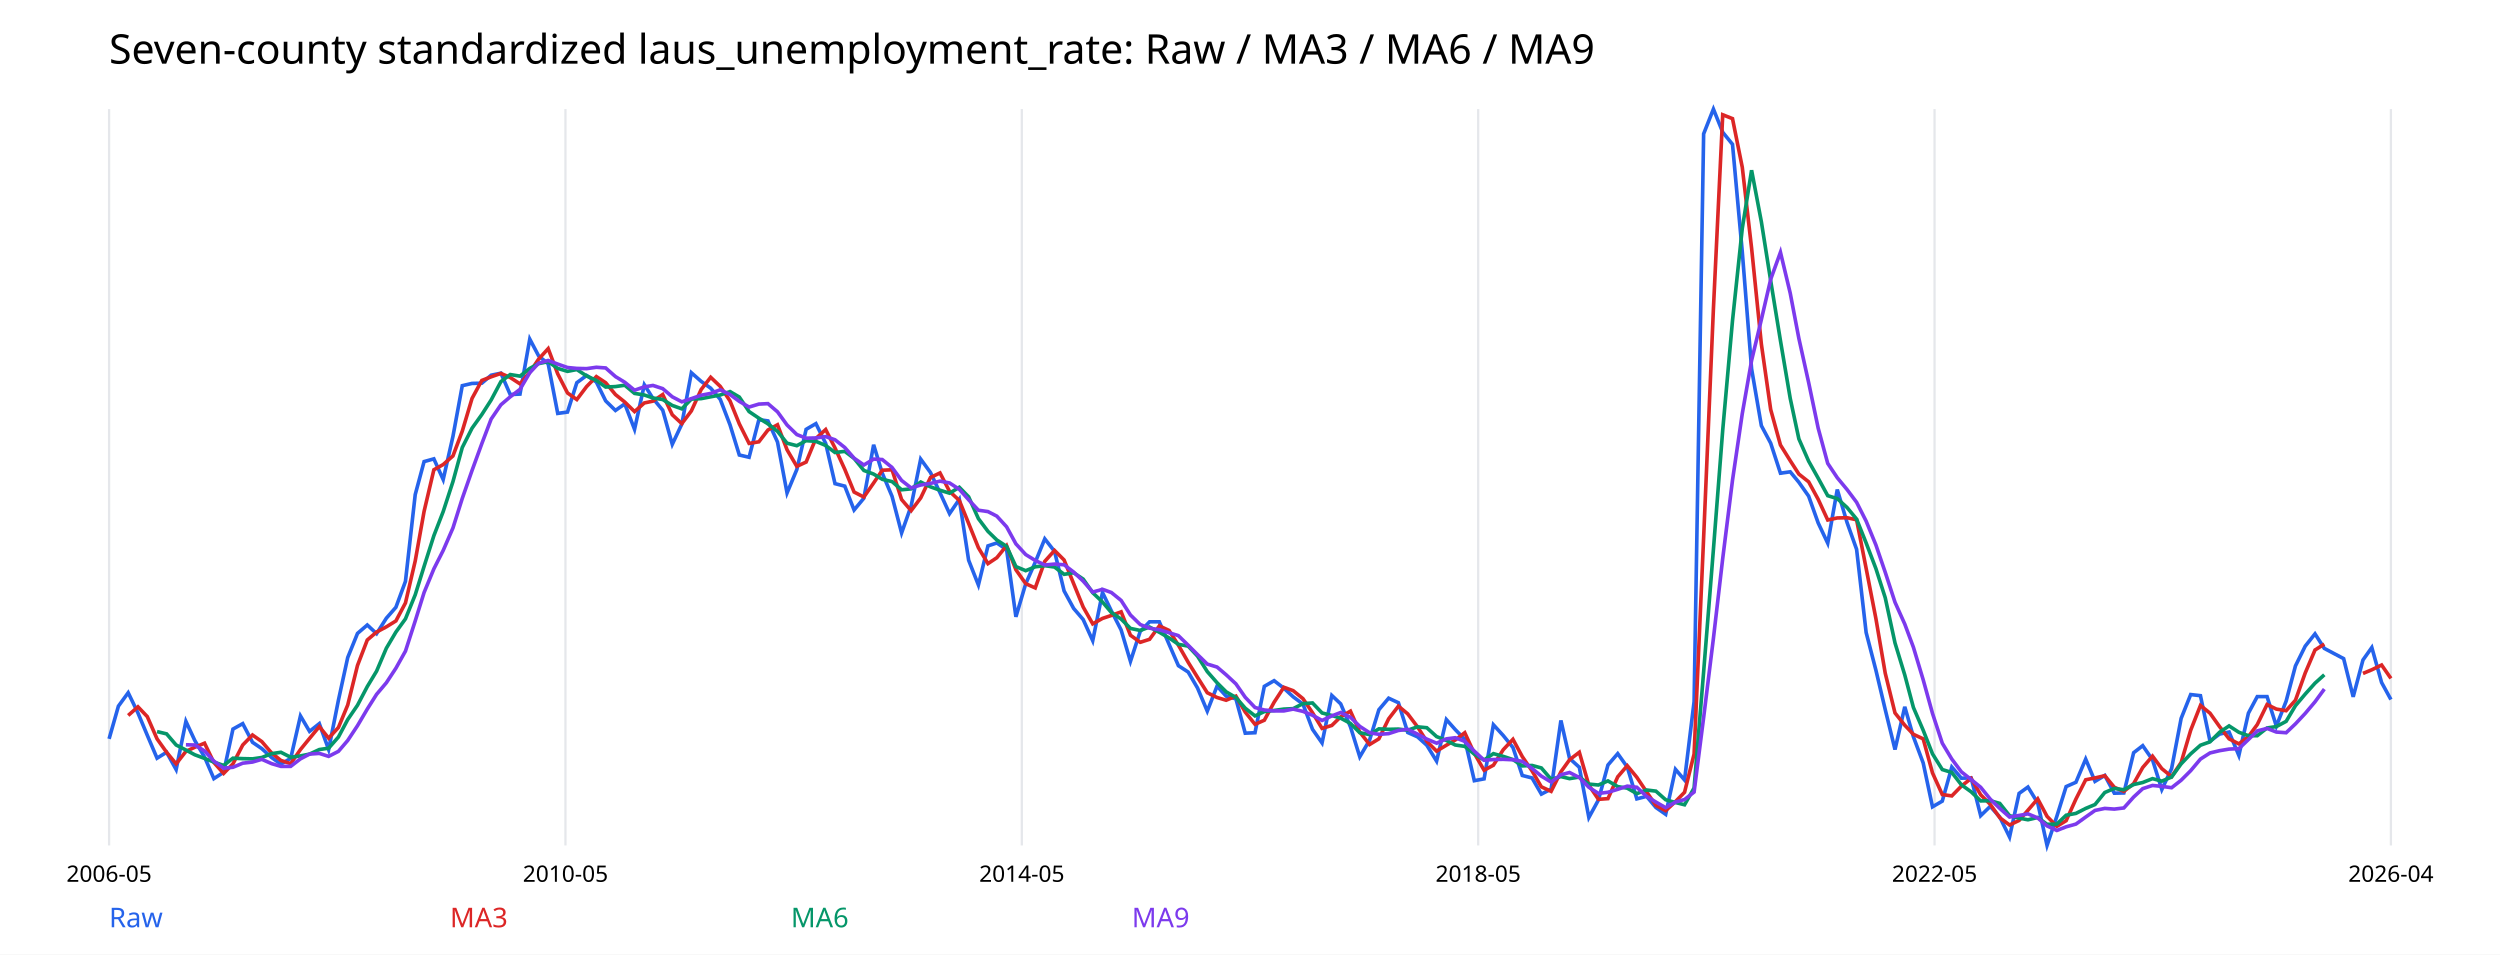
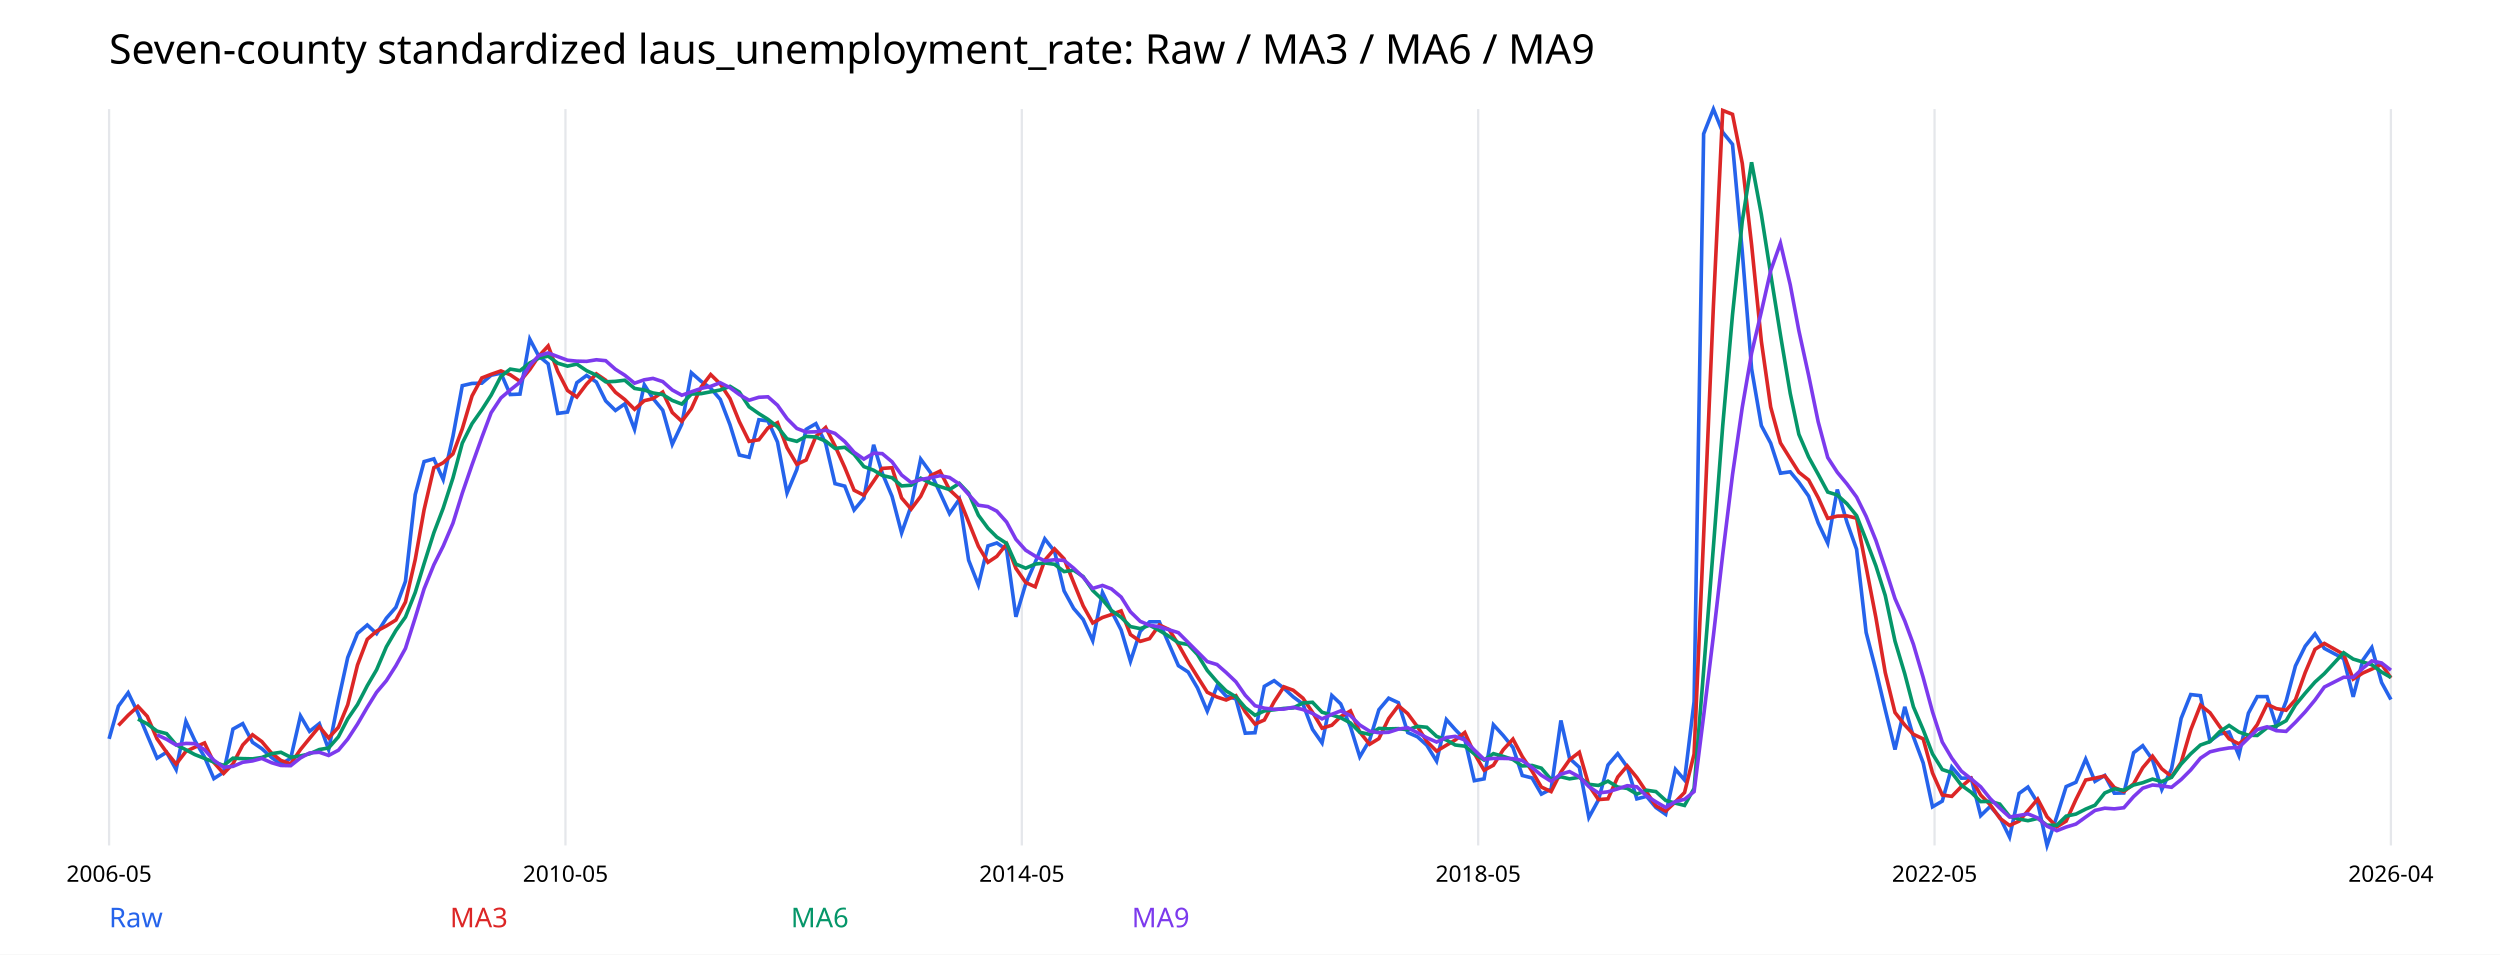
<svg xmlns="http://www.w3.org/2000/svg" width="1100" height="420" viewBox="0 0 1100 420">
  <rect width="100%" height="100%" fill="white" />
  <text x="48" y="28" font-family="sans-serif" font-size="18">Seven-county standardized laus_unemployment_rate: Raw / MA3 / MA6 / MA9</text>
  <line x1="48.0" y1="48" x2="48.0" y2="372" stroke="#e5e7eb" />
  <text x="48.0" y="388" text-anchor="middle" font-family="sans-serif" font-size="10">2006-05</text>
  <line x1="248.8" y1="48" x2="248.8" y2="372" stroke="#e5e7eb" />
  <text x="248.8" y="388" text-anchor="middle" font-family="sans-serif" font-size="10">2010-05</text>
  <line x1="449.6" y1="48" x2="449.6" y2="372" stroke="#e5e7eb" />
  <text x="449.6" y="388" text-anchor="middle" font-family="sans-serif" font-size="10">2014-05</text>
  <line x1="650.4" y1="48" x2="650.4" y2="372" stroke="#e5e7eb" />
  <text x="650.4" y="388" text-anchor="middle" font-family="sans-serif" font-size="10">2018-05</text>
  <line x1="851.2" y1="48" x2="851.2" y2="372" stroke="#e5e7eb" />
  <text x="851.2" y="388" text-anchor="middle" font-family="sans-serif" font-size="10">2022-05</text>
  <line x1="1052.0" y1="48" x2="1052.0" y2="372" stroke="#e5e7eb" />
  <text x="1052.0" y="388" text-anchor="middle" font-family="sans-serif" font-size="10">2026-04</text>
  <polyline points="48.0,325.1 52.1,310.7 56.4,304.8 60.7,313.7 64.8,323.5 69.1,333.6 73.3,331.0 77.5,338.6 81.8,317.4 85.7,325.8 90.0,333.1 94.1,342.6 98.4,339.8 102.5,320.8 106.8,318.4 111.1,326.6 115.2,329.4 119.5,333.3 123.6,336.2 127.9,333.7 132.2,315.0 136.2,321.8 140.5,318.4 144.6,329.8 148.9,308.1 153.0,289.3 157.3,278.7 161.6,275.0 165.7,278.8 170.0,272.0 174.2,267.2 178.4,255.8 182.7,217.6 186.6,203.1 190.9,201.9 195.0,211.0 199.3,192.0 203.4,169.7 207.7,168.7 212.0,168.6 216.1,165.1 220.4,164.2 224.5,173.6 228.8,173.4 233.1,149.2 237.0,156.6 241.2,160.1 245.4,181.9 249.7,181.3 253.8,168.4 258.1,165.2 262.4,168.1 266.5,176.4 270.8,180.6 274.9,177.7 279.2,188.9 283.5,169.3 287.3,175.3 291.6,180.5 295.8,195.5 300.0,186.6 304.2,164.0 308.5,167.8 312.7,170.8 316.9,175.7 321.2,186.9 325.3,200.2 329.6,201.2 333.9,184.7 337.9,185.2 342.1,194.5 346.3,216.9 350.6,206.6 354.7,188.9 359.0,186.4 363.3,195.1 367.4,212.8 371.7,213.9 375.8,224.4 380.1,219.2 384.4,195.7 388.2,208.2 392.5,218.4 396.7,234.5 400.9,222.6 405.1,202.0 409.4,207.9 413.6,216.8 417.8,226.0 422.1,219.7 426.2,246.5 430.5,257.4 434.7,240.2 438.6,238.9 442.9,241.8 447.0,271.4 451.3,256.9 455.5,247.4 459.7,237.1 464.0,242.6 468.2,260.0 472.4,267.7 476.6,272.6 480.8,281.9 485.1,260.7 489.0,268.8 493.3,277.2 497.4,291.0 501.7,277.8 505.8,273.6 510.1,273.6 514.4,283.5 518.5,292.9 522.8,295.7 526.9,302.7 531.2,312.9 535.5,301.9 539.5,306.3 543.8,307.5 547.9,322.6 552.2,322.4 556.3,302.0 560.6,299.5 564.9,302.8 569.0,306.6 573.3,309.8 577.5,320.9 581.7,326.9 586.0,306.0 589.9,309.7 594.2,319.8 598.3,333.0 602.6,325.7 606.7,312.3 611.0,307.2 615.3,309.2 619.4,322.3 623.7,324.2 627.8,327.9 632.1,334.9 636.4,316.6 640.3,321.0 644.5,325.3 648.7,343.5 653.0,342.7 657.1,318.9 661.4,323.6 665.7,328.9 669.8,341.2 674.1,342.3 678.2,349.4 682.5,347.2 686.8,317.0 690.6,333.7 694.9,337.6 699.1,359.7 703.3,352.0 707.5,336.6 711.8,331.6 716.0,337.5 720.2,351.5 724.5,350.4 728.6,355.3 732.9,358.3 737.2,338.5 741.2,343.2 745.4,308.7 749.6,58.9 753.9,48.0 758.0,58.2 762.3,63.5 766.6,110.8 770.7,162.3 775.0,187.3 779.1,195.0 783.4,208.2 787.7,207.6 791.5,212.2 795.8,218.3 800.0,230.1 804.2,239.0 808.4,215.4 812.7,229.9 816.9,241.7 821.1,278.3 825.4,294.9 829.5,312.2 833.8,329.8 838.1,311.0 841.9,324.2 846.2,335.7 850.3,355.0 854.6,352.5 858.8,337.5 863.0,342.4 867.3,342.3 871.5,358.9 875.7,354.8 879.9,359.5 884.2,368.3 888.4,349.1 892.3,346.3 896.6,353.3 900.7,372.0 905.0,359.2 909.1,346.1 913.4,344.2 917.7,334.0 921.8,343.8 926.1,341.2 930.3,349.0 934.5,348.9 938.8,331.2 942.8,328.1 947.1,334.3 951.2,347.4 955.5,338.2 959.7,316.1 963.9,305.6 968.2,306.1 972.4,326.1 976.6,323.0 980.8,322.1 985.1,332.4 989.3,313.8 993.2,306.5 997.5,306.5 1001.6,319.5 1005.9,308.5 1010.0,293.0 1014.3,284.3 1018.6,278.9 1022.7,285.3 1031.2,289.8 1035.4,306.6 1039.7,290.4 1043.6,284.9 1047.9,300.3 1052.0,307.8" fill="none" stroke="#2563eb" stroke-width="1.6" />
  <text x="48" y="408" font-family="sans-serif" font-size="12" fill="#2563eb">Raw</text>
-   <polyline points="56.4,314.8 60.7,311.0 64.8,315.3 69.1,325.1 73.3,331.0 77.5,336.1 81.8,330.6 85.7,328.8 90.0,327.0 94.1,335.5 98.4,340.3 102.5,336.1 106.8,327.8 111.1,323.4 115.2,326.3 119.5,331.3 123.6,334.6 127.9,336.0 132.2,329.8 136.2,324.9 140.5,319.7 144.6,324.8 148.9,320.1 153.0,310.2 157.3,292.8 161.6,281.6 165.7,278.1 170.0,275.8 174.2,273.2 178.4,265.3 182.7,246.8 186.6,225.0 190.9,206.7 195.0,204.4 199.3,200.6 203.4,189.7 207.7,175.3 212.0,167.4 216.1,165.8 220.4,164.3 224.5,166.1 228.8,168.9 233.1,163.8 237.0,158.0 241.2,153.4 245.4,164.5 249.7,172.9 253.8,175.8 258.1,170.1 262.4,165.7 266.5,168.4 270.8,173.6 274.9,176.9 279.2,181.1 283.5,177.3 287.3,176.5 291.6,173.6 295.8,182.5 300.0,186.4 304.2,180.8 308.5,171.4 312.7,166.0 316.9,170.0 321.2,176.4 325.3,186.5 329.6,195.1 333.9,194.4 337.9,189.2 342.1,186.9 346.3,197.9 350.6,205.2 354.7,203.3 359.0,192.9 363.3,189.0 367.4,197.1 371.7,206.5 375.8,216.5 380.1,218.7 384.4,212.5 388.2,206.9 392.5,206.7 396.7,219.8 400.9,224.7 405.1,219.1 409.4,210.1 413.6,208.1 417.8,216.2 422.1,220.2 426.2,230.3 430.5,241.0 434.7,248.0 438.6,245.4 442.9,240.1 447.0,250.7 451.3,256.8 455.5,258.7 459.7,247.0 464.0,242.2 468.2,246.4 472.4,256.8 476.6,267.1 480.8,274.5 485.1,272.1 489.0,270.8 493.3,269.2 497.4,279.5 501.7,282.6 505.8,281.3 510.1,275.4 514.4,277.4 518.5,283.9 522.8,291.4 526.9,298.0 531.2,304.8 535.5,306.9 539.5,308.1 543.8,306.3 547.9,313.3 552.2,318.7 556.3,316.9 560.6,309.0 564.9,302.4 569.0,303.9 573.3,307.4 577.5,313.6 581.7,320.5 586.0,319.2 589.9,315.4 594.2,312.9 598.3,322.1 602.6,327.6 606.7,325.1 611.0,316.3 615.3,310.7 619.4,314.1 623.7,319.8 627.8,326.2 632.1,330.5 636.4,327.9 640.3,325.6 644.5,322.4 648.7,331.5 653.0,338.9 657.1,336.7 661.4,329.9 665.7,325.3 669.8,332.9 674.1,339.2 678.2,346.2 682.5,348.2 686.8,339.6 690.6,334.3 694.9,331.0 699.1,345.5 703.3,351.7 707.5,351.4 711.8,341.8 716.0,336.9 720.2,342.0 724.5,348.4 728.6,354.4 732.9,356.7 737.2,352.7 741.2,348.6 745.4,331.8 749.6,236.5 753.9,135.9 758.0,50.5 762.3,52.2 766.6,73.6 770.7,109.2 775.0,151.4 779.1,180.2 783.4,195.8 787.7,202.7 791.5,208.6 795.8,212.0 800.0,219.7 804.2,228.8 808.4,227.9 812.7,227.8 816.9,228.7 821.1,250.1 825.4,272.2 829.5,296.2 833.8,313.7 838.1,319.1 841.9,323.1 846.2,325.1 850.3,340.1 854.6,349.6 858.8,350.2 863.0,345.9 867.3,342.5 871.5,349.7 875.7,353.9 879.9,359.8 884.2,363.0 888.4,361.0 892.3,356.5 896.6,351.5 900.7,359.2 905.0,363.6 909.1,361.1 913.4,351.6 917.7,343.1 921.8,342.3 926.1,341.3 930.3,346.4 934.5,348.2 938.8,344.8 942.8,337.7 947.1,332.7 951.2,338.2 955.5,341.7 959.7,335.5 963.9,321.3 968.2,310.4 972.4,313.8 976.6,319.7 980.8,325.1 985.1,327.3 989.3,324.1 993.2,318.8 997.5,310.0 1001.6,312.0 1005.9,312.7 1010.0,308.1 1014.3,296.1 1018.6,286.0 1022.7,283.4" fill="none" stroke="#dc2626" stroke-width="1.6" />
-   <polyline points="1039.7,296.3 1043.6,294.7 1047.9,292.6 1052.0,298.5" fill="none" stroke="#dc2626" stroke-width="1.6" />
+   <polyline points="52.1,319.2 56.4,314.7 60.7,310.8 64.8,315.2 69.1,325.1 73.3,331.0 77.5,336.2 81.8,330.6 85.7,328.8 90.0,326.9 94.1,335.5 98.4,340.3 102.5,336.1 106.8,327.8 111.1,323.3 115.2,326.3 119.5,331.4 123.6,334.6 127.9,336.1 132.2,329.8 136.2,324.9 140.5,319.7 144.6,324.7 148.9,320.0 153.0,310.1 157.3,292.6 161.6,281.3 165.7,277.7 170.0,275.4 174.2,272.8 178.4,264.9 182.7,246.2 186.6,224.3 190.9,205.8 195.0,203.6 199.3,199.7 203.4,188.7 207.7,174.2 212.0,166.3 216.1,164.7 220.4,163.2 224.5,164.9 228.8,167.8 233.1,162.6 237.0,156.8 241.2,152.2 245.4,163.4 249.7,171.8 253.8,174.7 258.1,169.0 262.4,164.5 266.5,167.3 270.8,172.6 274.9,175.8 279.2,180.1 283.5,176.3 287.3,175.4 291.6,172.5 295.8,181.5 300.0,185.4 304.2,179.8 308.5,170.3 312.7,164.8 316.9,168.9 321.2,175.4 325.3,185.5 329.6,194.2 333.9,193.5 337.9,188.3 342.1,186.0 346.3,197.0 350.6,204.3 354.7,202.4 359.0,192.0 363.3,188.1 367.4,196.2 371.7,205.7 375.8,215.7 380.1,217.9 384.4,211.7 388.2,206.1 392.5,205.8 396.7,219.1 400.9,224.0 405.1,218.4 409.4,209.3 413.6,207.3 417.8,215.5 422.1,219.5 426.2,229.7 430.5,240.4 434.7,247.4 438.6,244.8 442.9,239.4 447.0,250.1 451.3,256.3 455.5,258.2 459.7,246.5 464.0,241.5 468.2,245.9 472.4,256.3 476.6,266.6 480.8,274.1 485.1,271.7 489.0,270.4 493.3,268.8 497.4,279.2 501.7,282.2 505.8,281.0 510.1,275.0 514.4,277.0 518.5,283.6 522.8,291.2 526.9,297.8 531.2,304.6 535.5,306.7 539.5,308.0 543.8,306.1 547.9,313.2 552.2,318.6 556.3,316.8 560.6,308.8 564.9,302.2 569.0,303.7 573.3,307.2 577.5,313.4 581.7,320.4 586.0,319.1 589.9,315.3 594.2,312.8 598.3,322.1 602.6,327.5 606.7,325.0 611.0,316.2 615.3,310.5 619.4,314.0 623.7,319.8 627.8,326.2 632.1,330.5 636.4,327.9 640.3,325.6 644.5,322.3 648.7,331.5 653.0,338.9 657.1,336.7 661.4,329.9 665.7,325.2 669.8,332.9 674.1,339.3 678.2,346.3 682.5,348.3 686.8,339.7 690.6,334.3 694.9,331.0 699.1,345.6 703.3,351.8 707.5,351.5 711.8,341.9 716.0,337.0 720.2,342.1 724.5,348.5 728.6,354.6 732.9,356.9 737.2,352.8 741.2,348.7 745.4,331.8 749.6,235.8 753.9,134.6 758.0,48.6 762.3,50.3 766.6,71.9 770.7,107.7 775.0,150.2 779.1,179.1 783.4,194.9 787.7,201.8 791.5,207.8 795.8,211.2 800.0,219.0 804.2,228.1 808.4,227.1 812.7,227.0 816.9,228.0 821.1,249.5 825.4,271.8 829.5,295.9 833.8,313.5 838.1,319.0 841.9,323.1 846.2,325.1 850.3,340.1 854.6,349.8 858.8,350.4 863.0,346.1 867.3,342.5 871.5,349.8 875.7,354.1 879.9,360.0 884.2,363.2 888.4,361.3 892.3,356.7 896.6,351.6 900.7,359.4 905.0,363.8 909.1,361.3 913.4,351.8 917.7,343.2 921.8,342.4 926.1,341.4 930.3,346.5 934.5,348.3 938.8,344.9 942.8,337.8 947.1,332.7 951.2,338.3 955.5,341.7 959.7,335.5 963.9,321.2 968.2,310.3 972.4,313.6 976.6,319.6 980.8,325.1 985.1,327.3 989.3,324.1 993.2,318.8 997.5,309.9 1001.6,311.8 1005.9,312.5 1010.0,307.9 1014.3,295.9 1018.6,285.7 1022.7,283.1 1031.2,287.9 1035.4,298.8 1039.7,296.1 1043.6,294.4 1047.9,292.3 1052.0,298.3" fill="none" stroke="#dc2626" stroke-width="1.6" />
  <text x="198" y="408" font-family="sans-serif" font-size="12" fill="#dc2626">MA3</text>
-   <polyline points="69.1,321.9 73.3,322.9 77.5,327.8 81.8,330.0 85.7,332.1 90.0,333.7 94.1,335.3 98.4,336.8 102.5,333.6 106.8,333.8 111.1,333.9 115.2,333.3 119.5,331.6 123.6,331.0 127.9,333.2 132.2,332.6 136.2,331.8 140.5,329.8 144.6,329.2 148.9,324.3 153.0,316.6 157.3,310.3 161.6,302.1 165.7,295.3 170.0,285.2 174.2,278.1 178.4,272.3 182.7,261.7 186.6,249.2 190.9,235.7 195.0,225.1 199.3,211.9 203.4,196.9 207.7,188.4 212.0,182.4 216.1,176.0 220.4,167.9 224.5,164.8 228.8,165.5 233.1,162.1 237.0,160.0 241.2,159.1 245.4,162.1 249.7,163.4 253.8,162.6 258.1,165.4 262.4,167.4 266.5,170.3 270.8,170.1 274.9,169.5 279.2,173.1 283.5,173.8 287.3,175.1 291.6,175.8 295.8,178.4 300.0,179.9 304.2,175.6 308.5,175.4 312.7,174.6 316.9,173.8 321.2,172.3 325.3,174.7 329.6,181.1 333.9,184.0 337.9,186.5 342.1,189.8 346.3,195.0 350.6,196.1 354.7,193.9 359.0,194.2 363.3,196.0 367.4,199.1 371.7,198.6 375.8,201.7 380.1,207.0 384.4,208.6 388.2,210.9 392.5,211.9 396.7,215.5 400.9,215.1 405.1,212.1 409.4,214.2 413.6,215.7 417.8,217.0 422.1,214.4 426.2,218.6 430.5,228.2 434.7,233.8 438.6,237.6 442.9,240.4 447.0,249.3 451.3,251.1 455.5,249.4 459.7,248.9 464.0,249.5 468.2,252.7 472.4,252.0 476.6,254.8 480.8,260.8 485.1,264.9 489.0,269.5 493.3,272.4 497.4,276.5 501.7,277.4 505.8,275.9 510.1,278.2 514.4,280.7 518.5,283.5 522.8,284.3 526.9,288.7 531.2,295.5 535.5,300.4 539.5,304.4 543.8,306.9 547.9,311.6 552.2,315.0 556.3,313.1 560.6,312.6 564.9,312.0 569.0,311.8 573.3,309.6 577.5,309.3 581.7,313.7 586.0,314.8 589.9,316.0 594.2,318.3 598.3,322.4 602.6,323.2 606.7,320.7 611.0,320.9 615.3,320.8 619.4,321.3 623.7,319.8 627.8,320.2 632.1,324.1 636.4,325.8 640.3,327.8 644.5,328.4 648.7,331.8 653.0,334.4 657.1,331.6 661.4,332.8 665.7,334.2 669.8,337.0 674.1,336.8 678.2,337.9 682.5,342.9 686.8,341.7 690.6,342.6 694.9,341.9 699.1,345.0 703.3,345.4 707.5,343.6 711.8,346.1 716.0,346.8 720.2,349.2 724.5,347.6 728.6,348.1 732.9,351.9 737.2,353.1 741.2,354.1 745.4,346.7 749.6,295.6 753.9,241.8 758.0,189.2 762.3,141.1 766.6,100.5 770.7,74.9 775.0,97.6 779.1,123.5 783.4,149.9 787.7,175.3 791.5,193.1 795.8,202.9 800.0,210.4 804.2,218.1 808.4,219.4 812.7,223.3 816.9,228.4 821.1,238.9 825.4,250.2 829.5,263.0 833.8,282.9 838.1,297.0 841.9,311.3 846.2,321.3 850.3,331.7 854.6,338.6 858.8,339.9 863.0,345.3 867.3,348.4 871.5,352.4 875.7,352.3 879.9,353.5 884.2,358.9 888.4,360.0 892.3,360.7 896.6,359.7 900.7,362.7 905.0,362.6 909.1,358.7 913.4,357.9 917.7,355.7 921.8,354.0 926.1,348.7 930.3,346.9 934.5,347.5 938.8,345.2 942.8,344.3 947.1,342.6 951.2,343.7 955.5,341.9 959.7,336.1 963.9,331.7 968.2,327.9 972.4,326.4 976.6,322.2 980.8,319.4 985.1,322.2 989.3,323.7 993.2,323.7 997.5,320.3 1001.6,319.7 1005.9,317.4 1010.0,310.5 1014.3,305.4 1018.6,300.6 1022.7,296.9" fill="none" stroke="#059669" stroke-width="1.6" />
-   <polyline points="1052.0,298.6" fill="none" stroke="#059669" stroke-width="1.6" />
+   <polyline points="60.7,316.4 64.8,318.5 69.1,321.7 73.3,322.8 77.5,327.7 81.8,329.9 85.7,332.0 90.0,333.7 94.1,335.3 98.4,336.8 102.5,333.6 106.8,333.8 111.1,333.9 115.2,333.3 119.5,331.6 123.6,331.0 127.9,333.2 132.2,332.6 136.2,331.7 140.5,329.8 144.6,329.1 148.9,324.2 153.0,316.3 157.3,310.0 161.6,301.7 165.7,294.7 170.0,284.6 174.2,277.4 178.4,271.5 182.7,260.7 186.6,248.0 190.9,234.4 195.0,223.6 199.3,210.3 203.4,195.0 207.7,186.4 212.0,180.3 216.1,173.9 220.4,165.6 224.5,162.4 228.8,163.1 233.1,159.7 237.0,157.6 241.2,156.7 245.4,159.8 249.7,161.1 253.8,160.2 258.1,163.1 262.4,165.1 266.5,168.0 270.8,167.8 274.9,167.3 279.2,170.9 283.5,171.6 287.3,172.9 291.6,173.6 295.8,176.2 300.0,177.8 304.2,173.4 308.5,173.2 312.7,172.4 316.9,171.6 321.2,170.0 325.3,172.5 329.6,179.0 333.9,182.0 337.9,184.5 342.1,187.8 346.3,193.1 350.6,194.2 354.7,192.0 359.0,192.3 363.3,194.1 367.4,197.3 371.7,196.8 375.8,199.9 380.1,205.3 384.4,206.9 388.2,209.2 392.5,210.2 396.7,213.8 400.9,213.5 405.1,210.4 409.4,212.6 413.6,214.1 417.8,215.4 422.1,212.7 426.2,217.0 430.5,226.7 434.7,232.4 438.6,236.3 442.9,239.1 447.0,248.2 451.3,250.0 455.5,248.2 459.7,247.7 464.0,248.3 468.2,251.5 472.4,250.9 476.6,253.7 480.8,259.8 485.1,263.9 489.0,268.6 493.3,271.6 497.4,275.7 501.7,276.6 505.8,275.1 510.1,277.4 514.4,280.0 518.5,282.8 522.8,283.6 526.9,288.0 531.2,295.0 535.5,300.0 539.5,304.0 543.8,306.6 547.9,311.3 552.2,314.7 556.3,312.8 560.6,312.3 564.9,311.7 569.0,311.5 573.3,309.3 577.5,309.0 581.7,313.4 586.0,314.6 589.9,315.8 594.2,318.1 598.3,322.2 602.6,323.1 606.7,320.5 611.0,320.7 615.3,320.6 619.4,321.1 623.7,319.6 627.8,320.0 632.1,324.0 636.4,325.6 640.3,327.8 644.5,328.3 648.7,331.7 653.0,334.4 657.1,331.6 661.4,332.8 665.7,334.2 669.8,337.0 674.1,336.8 678.2,338.0 682.5,343.0 686.8,341.8 690.6,342.7 694.9,342.0 699.1,345.1 703.3,345.6 707.5,343.7 711.8,346.3 716.0,346.9 720.2,349.4 724.5,347.7 728.6,348.3 732.9,352.2 737.2,353.4 741.2,354.4 745.4,346.9 749.6,295.1 753.9,240.6 758.0,187.3 762.3,138.5 766.6,97.3 770.7,71.4 775.0,94.4 779.1,120.6 783.4,147.4 787.7,173.1 791.5,191.1 795.8,201.1 800.0,208.7 804.2,216.5 808.4,217.8 812.7,221.7 816.9,226.9 821.1,237.6 825.4,249.0 829.5,262.0 833.8,282.1 838.1,296.5 841.9,311.0 846.2,321.1 850.3,331.7 854.6,338.6 858.8,340.0 863.0,345.5 867.3,348.6 871.5,352.7 875.7,352.6 879.9,353.8 884.2,359.2 888.4,360.4 892.3,361.1 896.6,360.1 900.7,363.1 905.0,363.1 909.1,359.1 913.4,358.2 917.7,356.0 921.8,354.3 926.1,348.9 930.3,347.1 934.5,347.7 938.8,345.4 942.8,344.4 947.1,342.8 951.2,343.9 955.5,342.0 959.7,336.2 963.9,331.7 968.2,327.8 972.4,326.3 976.6,322.0 980.8,319.2 985.1,322.1 989.3,323.5 993.2,323.6 997.5,320.2 1001.6,319.5 1005.9,317.1 1010.0,310.2 1014.3,305.0 1018.6,300.1 1022.7,296.4 1031.2,287.2 1035.4,290.0 1039.7,291.3 1043.6,292.5 1047.9,295.7 1052.0,298.1" fill="none" stroke="#059669" stroke-width="1.6" />
  <text x="348" y="408" font-family="sans-serif" font-size="12" fill="#059669">MA6</text>
-   <polyline points="81.8,327.7 85.7,327.8 90.0,330.4 94.1,334.9 98.4,338.0 102.5,337.6 106.8,335.8 111.1,335.3 115.2,334.1 119.5,336.0 123.6,337.2 127.9,337.2 132.2,333.9 136.2,331.8 140.5,331.5 144.6,332.8 148.9,330.6 153.0,325.8 157.3,319.3 161.6,312.0 165.7,305.5 170.0,300.4 174.2,294.0 178.4,286.5 182.7,273.2 186.6,260.7 190.9,250.3 195.0,242.2 199.3,232.3 203.4,219.3 207.7,207.0 212.0,195.2 216.1,184.4 220.4,178.1 224.5,174.6 228.8,171.3 233.1,164.0 237.0,159.8 241.2,158.6 245.4,160.2 249.7,161.7 253.8,162.1 258.1,162.2 262.4,161.6 266.5,161.9 270.8,165.7 274.9,168.2 279.2,171.7 283.5,170.2 287.3,169.6 291.6,171.0 295.8,174.6 300.0,176.8 304.2,175.4 308.5,173.9 312.7,173.1 316.9,171.5 321.2,173.6 325.3,176.6 329.6,179.1 333.9,177.8 337.9,177.6 342.1,181.2 346.3,187.0 350.6,191.2 354.7,192.8 359.0,192.7 363.3,192.1 367.4,193.5 371.7,196.9 375.8,201.6 380.1,204.6 384.4,202.0 388.2,202.2 392.5,205.7 396.7,211.4 400.9,214.7 405.1,213.4 409.4,212.7 413.6,211.7 417.8,212.5 422.1,215.3 426.2,219.9 430.5,224.5 434.7,225.1 438.6,227.1 442.9,231.8 447.0,239.3 451.3,244.0 455.5,246.6 459.7,248.6 464.0,248.2 468.2,248.5 472.4,251.7 476.6,255.7 480.8,260.5 485.1,259.3 489.0,260.7 493.3,264.2 497.4,270.6 501.7,274.8 505.8,276.4 510.1,277.1 514.4,278.4 518.5,279.7 522.8,283.9 526.9,288.0 531.2,292.2 535.5,293.5 539.5,296.9 543.8,300.9 547.9,306.8 552.2,311.3 556.3,312.4 560.6,312.8 564.9,312.8 569.0,312.0 573.3,313.0 577.5,314.7 581.7,317.0 586.0,315.0 589.9,313.5 594.2,315.6 598.3,319.6 602.6,322.4 606.7,323.1 611.0,322.8 615.3,321.4 619.4,320.9 623.7,323.0 627.8,325.2 632.1,327.0 636.4,325.1 640.3,324.6 644.5,326.2 648.7,330.5 653.0,334.5 657.1,334.2 661.4,334.1 665.7,334.3 669.8,335.0 674.1,338.1 678.2,341.5 682.5,344.1 686.8,340.9 690.6,339.9 694.9,342.1 699.1,346.4 703.3,349.1 707.5,348.6 711.8,347.3 716.0,345.9 720.2,346.4 724.5,350.4 728.6,352.9 732.9,355.4 737.2,352.9 741.2,351.8 745.4,348.5 749.6,315.7 753.9,280.9 758.0,245.7 762.3,211.3 766.6,182.0 770.7,158.6 775.0,140.6 779.1,122.9 783.4,111.0 787.7,129.0 791.5,148.9 795.8,168.3 800.0,188.4 804.2,203.9 808.4,210.2 812.7,215.4 816.9,221.0 821.1,229.3 825.4,239.8 829.5,251.8 833.8,265.0 838.1,274.6 841.9,284.8 846.2,299.1 850.3,313.9 854.6,327.0 858.8,334.0 863.0,339.6 867.3,343.0 871.5,346.4 875.7,351.6 879.9,355.7 884.2,359.5 888.4,358.8 892.3,358.1 896.6,359.9 900.7,363.4 905.0,365.4 909.1,363.8 913.4,362.6 917.7,359.5 921.8,356.6 926.1,355.7 930.3,356.0 934.5,355.5 938.8,350.7 942.8,347.0 947.1,345.6 951.2,346.0 955.5,346.6 959.7,343.3 963.9,339.1 968.2,334.0 972.4,331.3 976.6,330.3 980.8,329.6 985.1,329.4 989.3,325.4 993.2,321.6 997.5,320.5 1001.6,322.1 1005.9,322.4 1010.0,318.5 1014.3,313.9 1018.6,308.8 1022.7,303.2" fill="none" stroke="#7c3aed" stroke-width="1.6" />
+   <polyline points="69.1,323.3 73.3,325.3 77.5,327.8 81.8,327.1 85.7,327.2 90.0,329.9 94.1,334.5 98.4,337.6 102.5,337.2 106.8,335.4 111.1,334.8 115.2,333.7 119.5,335.6 123.6,336.8 127.9,336.9 132.2,333.5 136.2,331.3 140.5,331.0 144.6,332.4 148.9,330.1 153.0,325.2 157.3,318.6 161.6,311.2 165.7,304.6 170.0,299.5 174.2,292.9 178.4,285.3 182.7,271.8 186.6,259.1 190.9,248.5 195.0,240.3 199.3,230.2 203.4,217.0 207.7,204.5 212.0,192.5 216.1,181.6 220.4,175.1 224.5,171.6 228.8,168.2 233.1,160.8 237.0,156.5 241.2,155.3 245.4,156.9 249.7,158.5 253.8,158.9 258.1,159.0 262.4,158.3 266.5,158.7 270.8,162.5 274.9,165.1 279.2,168.6 283.5,167.1 287.3,166.5 291.6,167.9 295.8,171.6 300.0,173.9 304.2,172.4 308.5,170.9 312.7,170.0 316.9,168.4 321.2,170.6 325.3,173.6 329.6,176.1 333.9,174.8 337.9,174.6 342.1,178.3 346.3,184.2 350.6,188.5 354.7,190.1 359.0,190.0 363.3,189.3 367.4,190.7 371.7,194.3 375.8,199.0 380.1,202.0 384.4,199.4 388.2,199.6 392.5,203.2 396.7,209.0 400.9,212.3 405.1,211.0 409.4,210.2 413.6,209.3 417.8,210.1 422.1,213.0 426.2,217.6 430.5,222.3 434.7,222.9 438.6,224.9 442.9,229.7 447.0,237.3 451.3,242.1 455.5,244.7 459.7,246.8 464.0,246.3 468.2,246.6 472.4,250.0 476.6,254.0 480.8,258.9 485.1,257.6 489.0,259.1 493.3,262.7 497.4,269.2 501.7,273.4 505.8,275.1 510.1,275.8 514.4,277.1 518.5,278.4 522.8,282.7 526.9,286.8 531.2,291.1 535.5,292.4 539.5,295.9 543.8,300.0 547.9,305.9 552.2,310.5 556.3,311.6 560.6,312.1 564.9,312.0 569.0,311.2 573.3,312.2 577.5,313.9 581.7,316.3 586.0,314.3 589.9,312.8 594.2,314.9 598.3,319.0 602.6,321.7 606.7,322.4 611.0,322.2 615.3,320.8 619.4,320.2 623.7,322.4 627.8,324.6 632.1,326.5 636.4,324.5 640.3,324.0 644.5,325.6 648.7,330.0 653.0,334.1 657.1,333.7 661.4,333.7 665.7,333.8 669.8,334.6 674.1,337.7 678.2,341.1 682.5,343.8 686.8,340.6 690.6,339.5 694.9,341.8 699.1,346.1 703.3,348.9 707.5,348.4 711.8,347.1 716.0,345.7 720.2,346.2 724.5,350.2 728.6,352.8 732.9,355.3 737.2,352.7 741.2,351.7 745.4,348.3 749.6,315.0 753.9,279.7 758.0,243.9 762.3,208.9 766.6,179.2 770.7,155.4 775.0,137.1 779.1,119.1 783.4,107.0 787.7,125.3 791.5,145.5 795.8,165.2 800.0,185.6 804.2,201.3 808.4,207.8 812.7,213.0 816.9,218.7 821.1,227.2 825.4,237.8 829.5,250.0 833.8,263.4 838.1,273.2 841.9,283.5 846.2,298.1 850.3,313.2 854.6,326.5 858.8,333.6 863.0,339.3 867.3,342.7 871.5,346.2 875.7,351.4 879.9,355.6 884.2,359.5 888.4,358.8 892.3,358.1 896.6,359.9 900.7,363.5 905.0,365.5 909.1,363.9 913.4,362.6 917.7,359.5 921.8,356.6 926.1,355.6 930.3,355.9 934.5,355.4 938.8,350.5 942.8,346.8 947.1,345.4 951.2,345.8 955.5,346.4 959.7,343.0 963.9,338.8 968.2,333.6 972.4,330.8 976.6,329.8 980.8,329.1 985.1,328.9 989.3,324.8 993.2,321.0 997.5,319.8 1001.6,321.5 1005.9,321.8 1010.0,317.8 1014.3,313.2 1018.6,308.0 1022.7,302.3 1031.2,298.0 1035.4,298.0 1039.7,294.0 1043.6,290.8 1047.9,291.7 1052.0,294.9" fill="none" stroke="#7c3aed" stroke-width="1.6" />
  <text x="498" y="408" font-family="sans-serif" font-size="12" fill="#7c3aed">MA9</text>
</svg>
